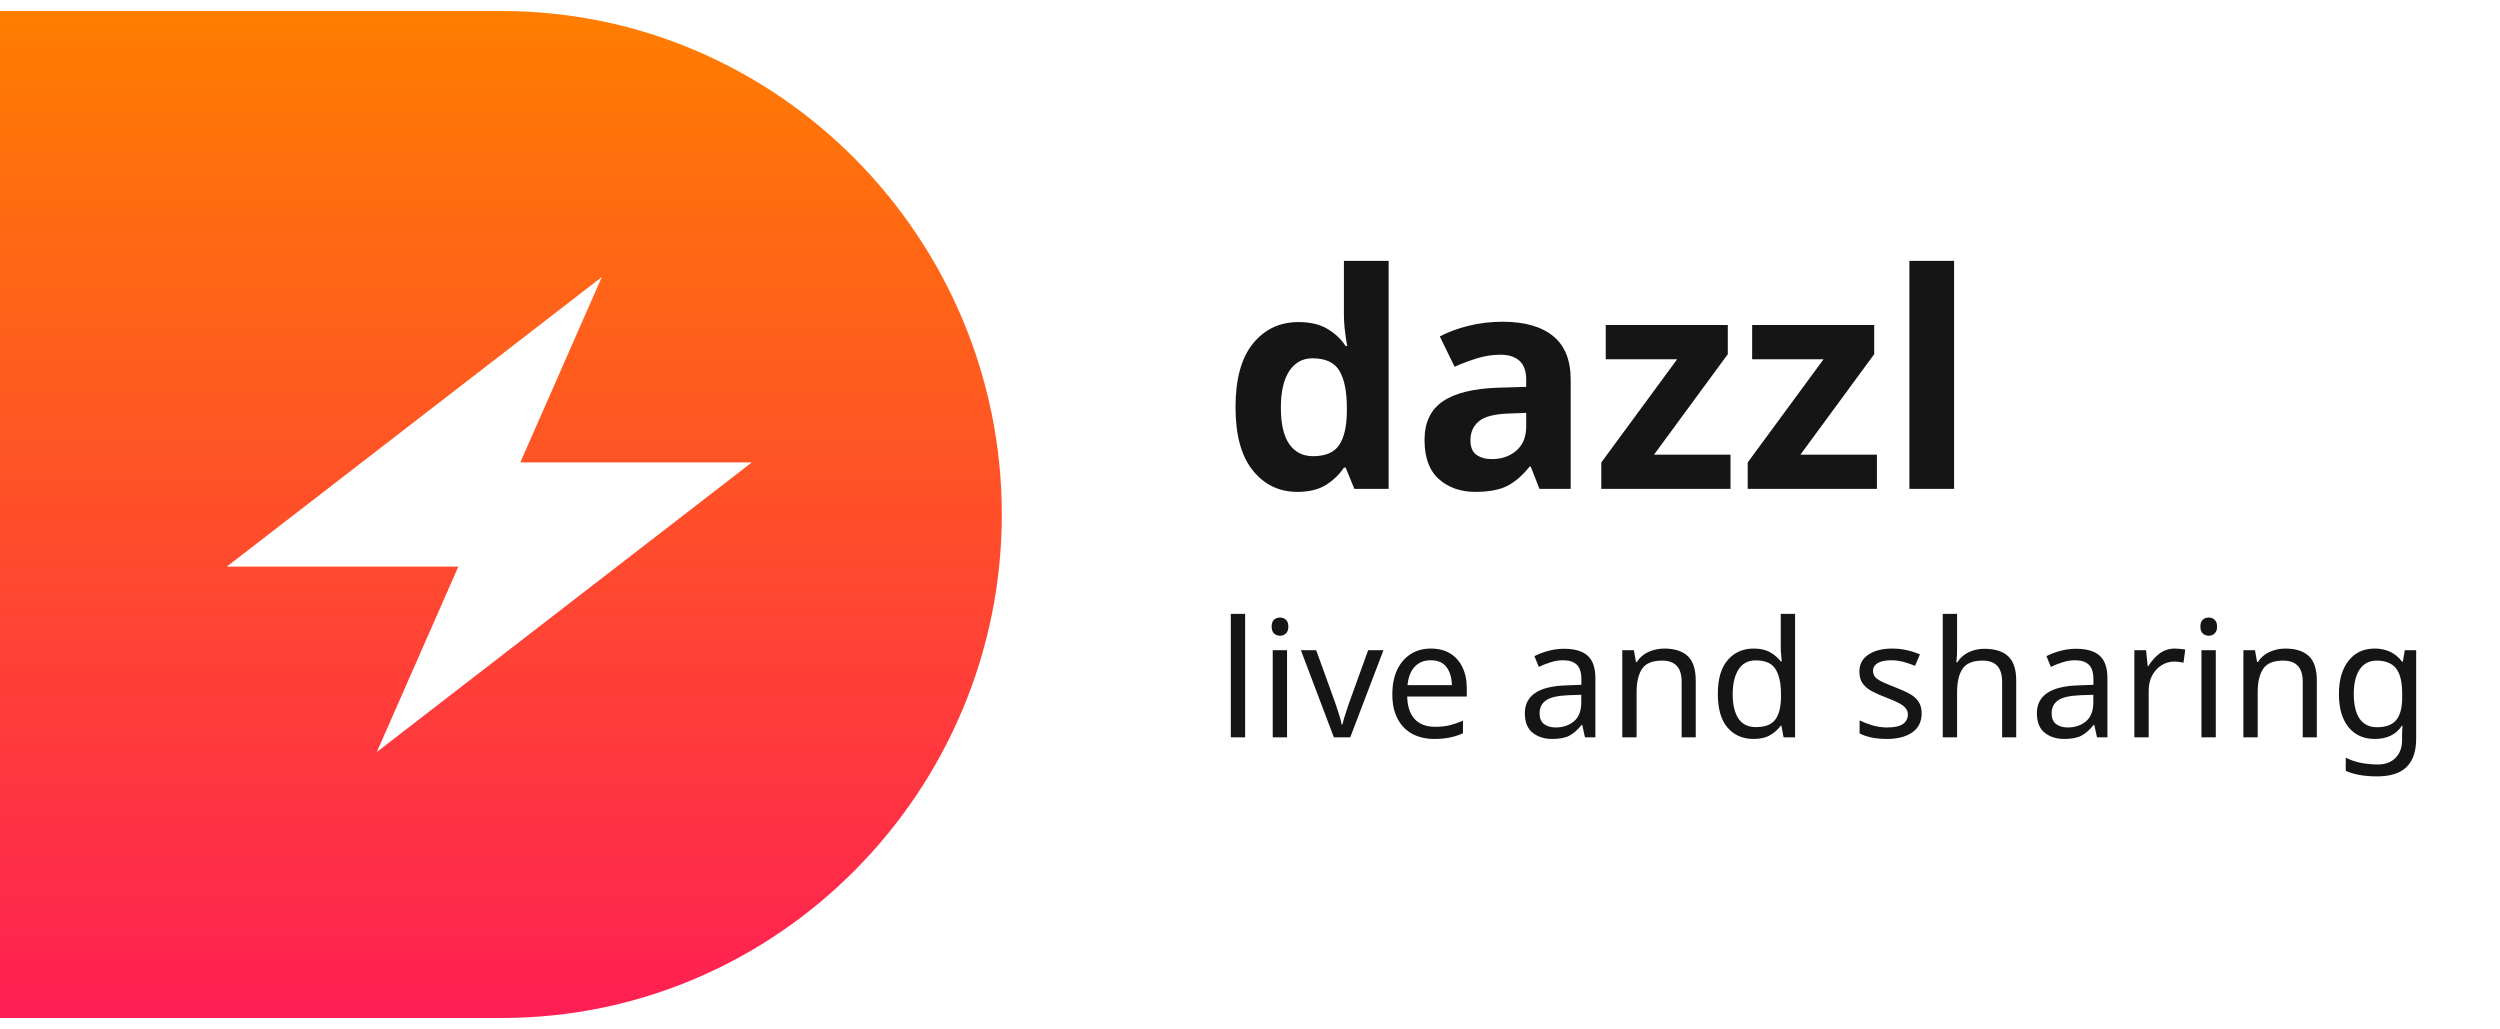
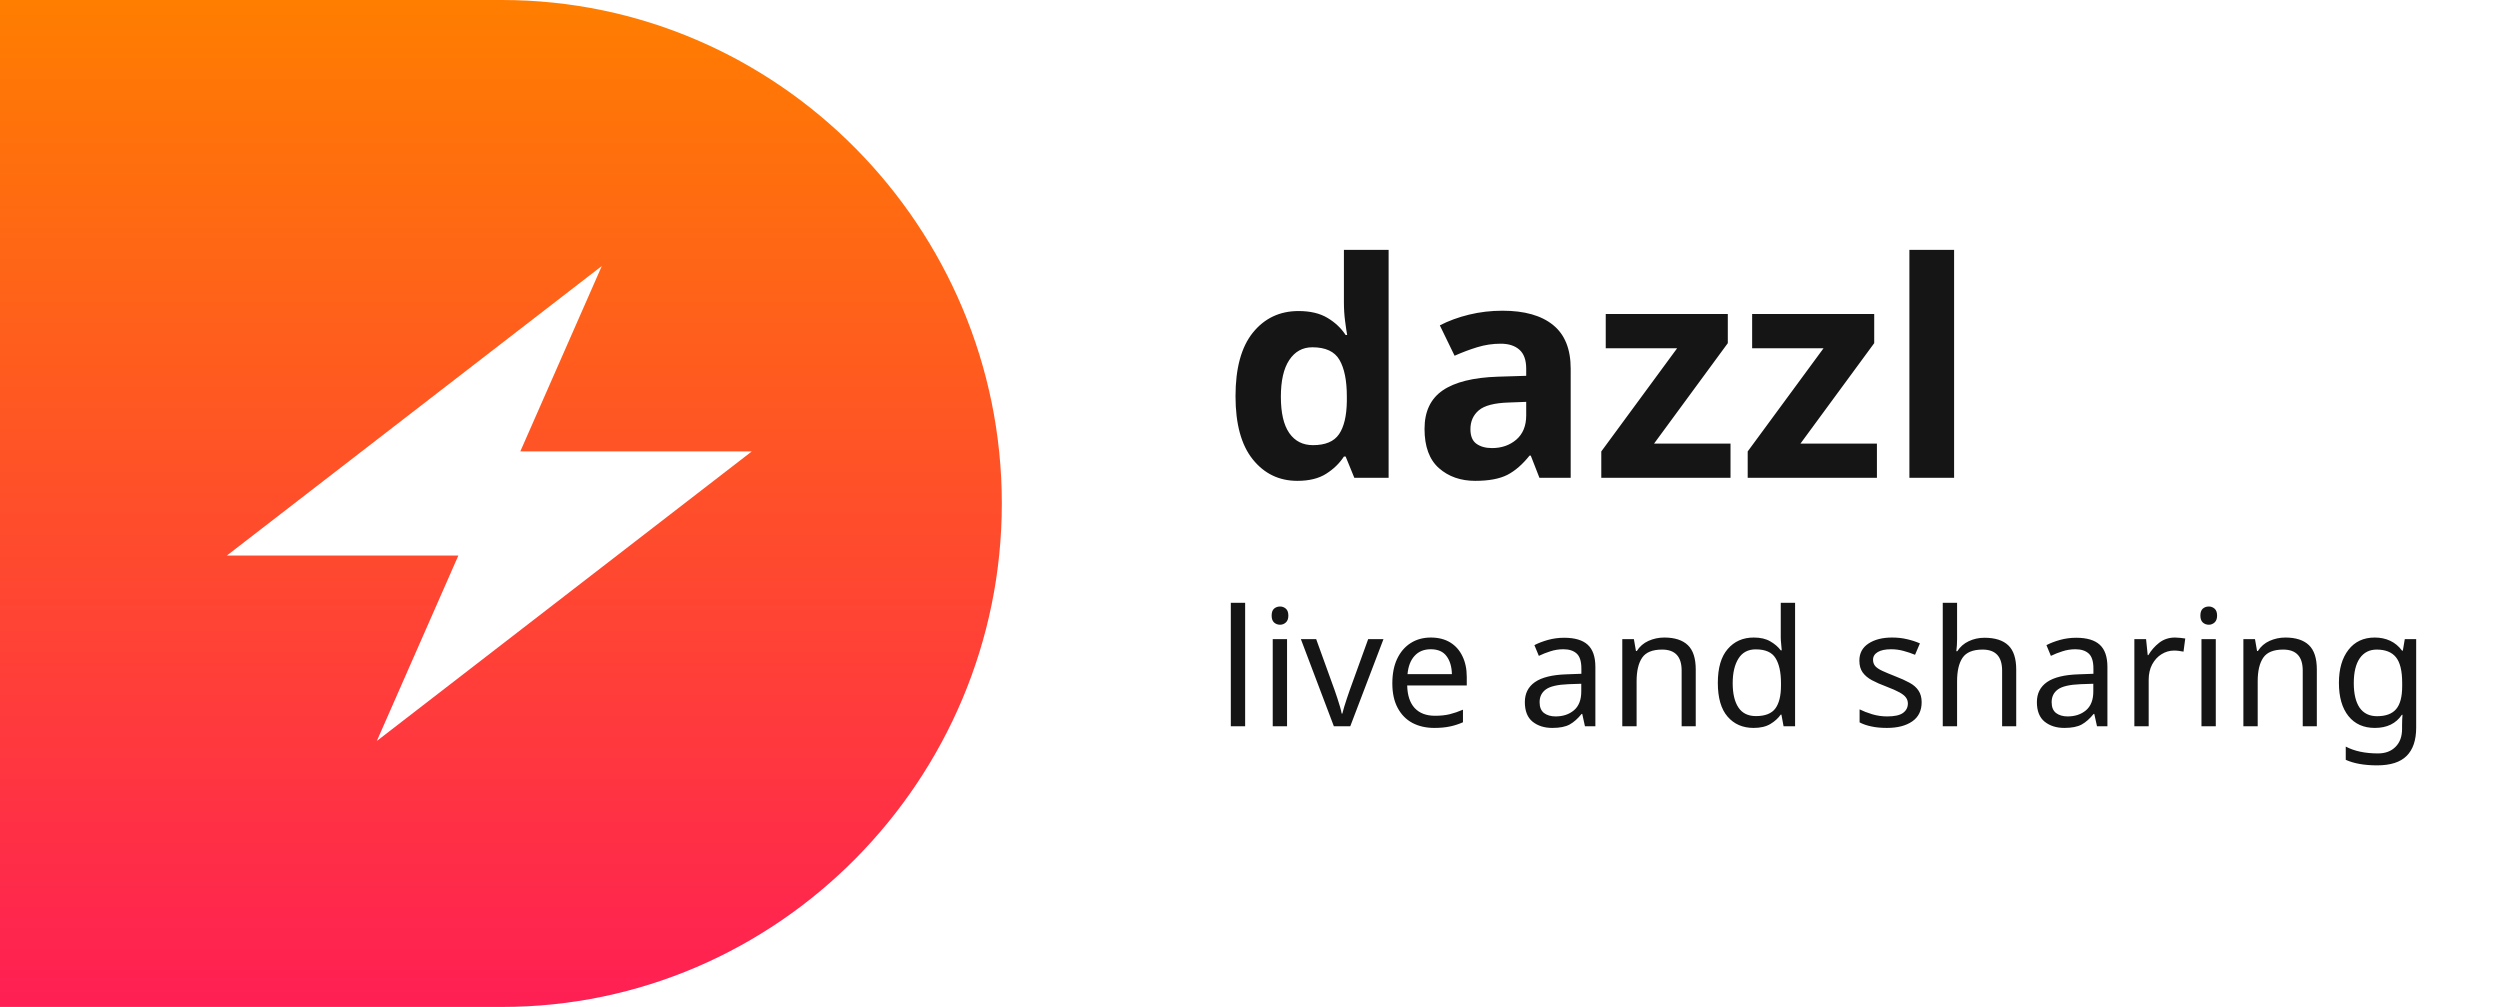
- <svg xmlns="http://www.w3.org/2000/svg" width="99.422mm" height="40.922mm" viewBox="0 0 360 145" id="svg3880" version="1.1">
+ <svg xmlns="http://www.w3.org/2000/svg" viewBox="0 0 360 145" id="svg3880" version="1.1">
  <defs id="defs3882">
    <linearGradient x1="0" y1="0" x2="1" y2="0" gradientUnits="userSpaceOnUse" gradientTransform="matrix(-5.1e-6,116,116,5.1e-6,425.7051,4321)" spreadMethod="pad" id="linearGradient3723">
      <stop style="stop-opacity:1;stop-color:#ff1f54" offset="0" id="stop3725" />
      <stop style="stop-opacity:1;stop-color:#ff7e00" offset="1" id="stop3727" />
    </linearGradient>
    <style type="text/css">
      
        @font-face {
        font-family: 'AvantGardeGothicITCW01Md';
        src: url('../fonts/webfonts/2EDDEE_0_0.eot');
        src: url('../fonts/webfonts/2EDDEE_0_0.eot?#iefix') format('embedded-opentype'),
             url('../fonts/webfonts/2EDDEE_0_0.woff2') format('woff2'),
             url('../fonts/webfonts/2EDDEE_0_0.woff') format('woff'),
             url('../fonts/webfonts/2EDDEE_0_0.ttf') format('truetype');
        }
        @font-face {
        font-family: 'AvantGardeGothicITCW02Bk';
        src: url('../fonts/webfonts/2EDDEE_2_0.eot');
        src: url('../fonts/webfonts/2EDDEE_2_0.eot?#iefix') format('embedded-opentype'),
             url('../fonts/webfonts/2EDDEE_2_0.woff2') format('woff2'),
             url('../fonts/webfonts/2EDDEE_2_0.woff') format('woff'),
             url('../fonts/webfonts/2EDDEE_2_0.ttf') format('truetype');
        }
      
    </style>
  </defs>
  <g id="layer1" transform="translate(-42.43014,-44.1479)">
    <text style="font-variant:normal;font-weight:bold;font-stretch:normal;font-size:43.2px;font-family:'AvantGardeGothicITCW02Bk';writing-mode:lr-tb;fill:#151515;fill-opacity:1;fill-rule:nonzero;stroke:none" id="text3703" x="218.407" y="112.956">
      <tspan x="218.407 247.481 278.412 299.796 319.452" y="112.956" id="tspan3705">dazzl</tspan>
    </text>
    <text style="font-variant:normal;font-weight:500;font-stretch:normal;font-size:23.4px;font-family:'AvantGardeGothicITCW01Md';writing-mode:lr-tb;fill:#151515;fill-opacity:1;fill-rule:nonzero;stroke:none" id="text3707" x="217.683" y="148.733">
      <tspan id="tspan3819" x="217.683" y="148.733">live and sharing</tspan>
    </text>
    <g transform="matrix(1.25,0,0,-1.25,-417.5711,5590.398)" id="g3711">
      <g id="g3713">
        <g id="g3719">
          <g id="g3721">
            <path d="m 368.001,4437 0,-116 57.81,0 c 31.813,0 57.6,26.187 57.6,58 l 0,0 c 0,31.812 -25.787,58 -57.6,58 l 0,0 -57.81,0 z m 69.331,-30.64 -9.391,-21.36 26.67,0 -43.2,-33.36 9.391,21.36 -26.67,0 43.2,33.36 z" style="fill:url(#linearGradient3723);stroke:none" id="path3729" />
          </g>
        </g>
      </g>
    </g>
  </g>
</svg>
